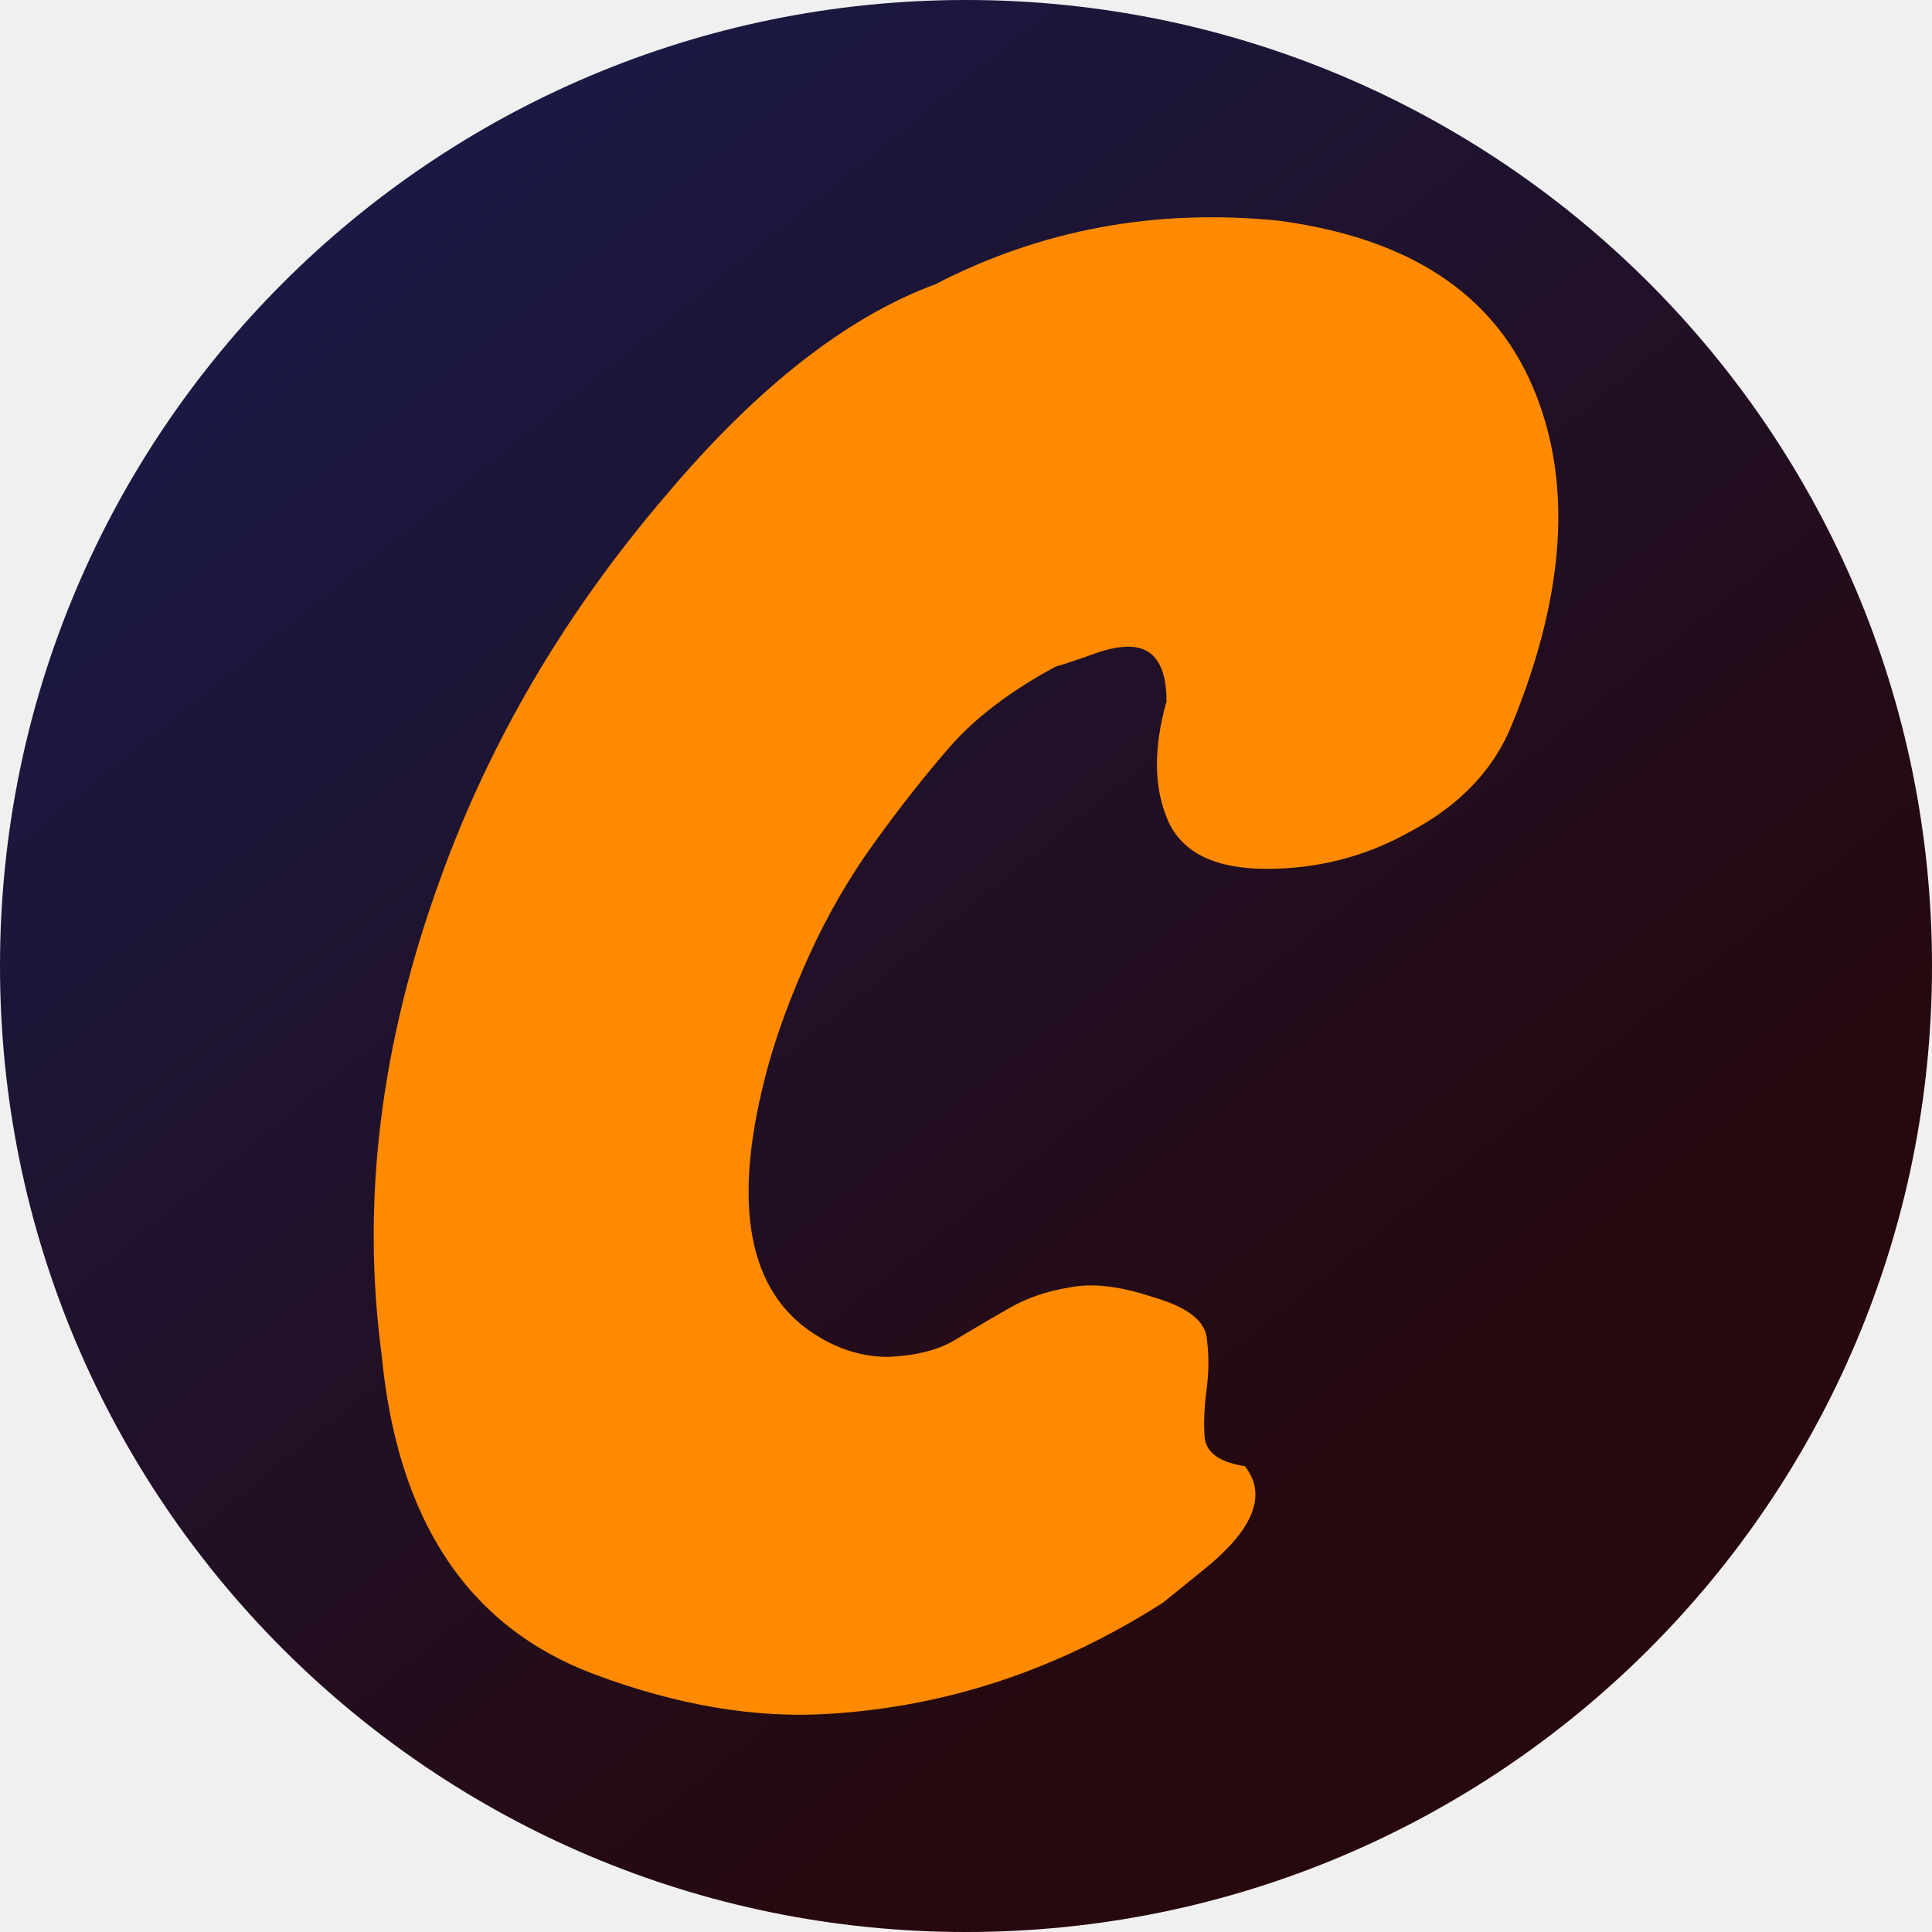
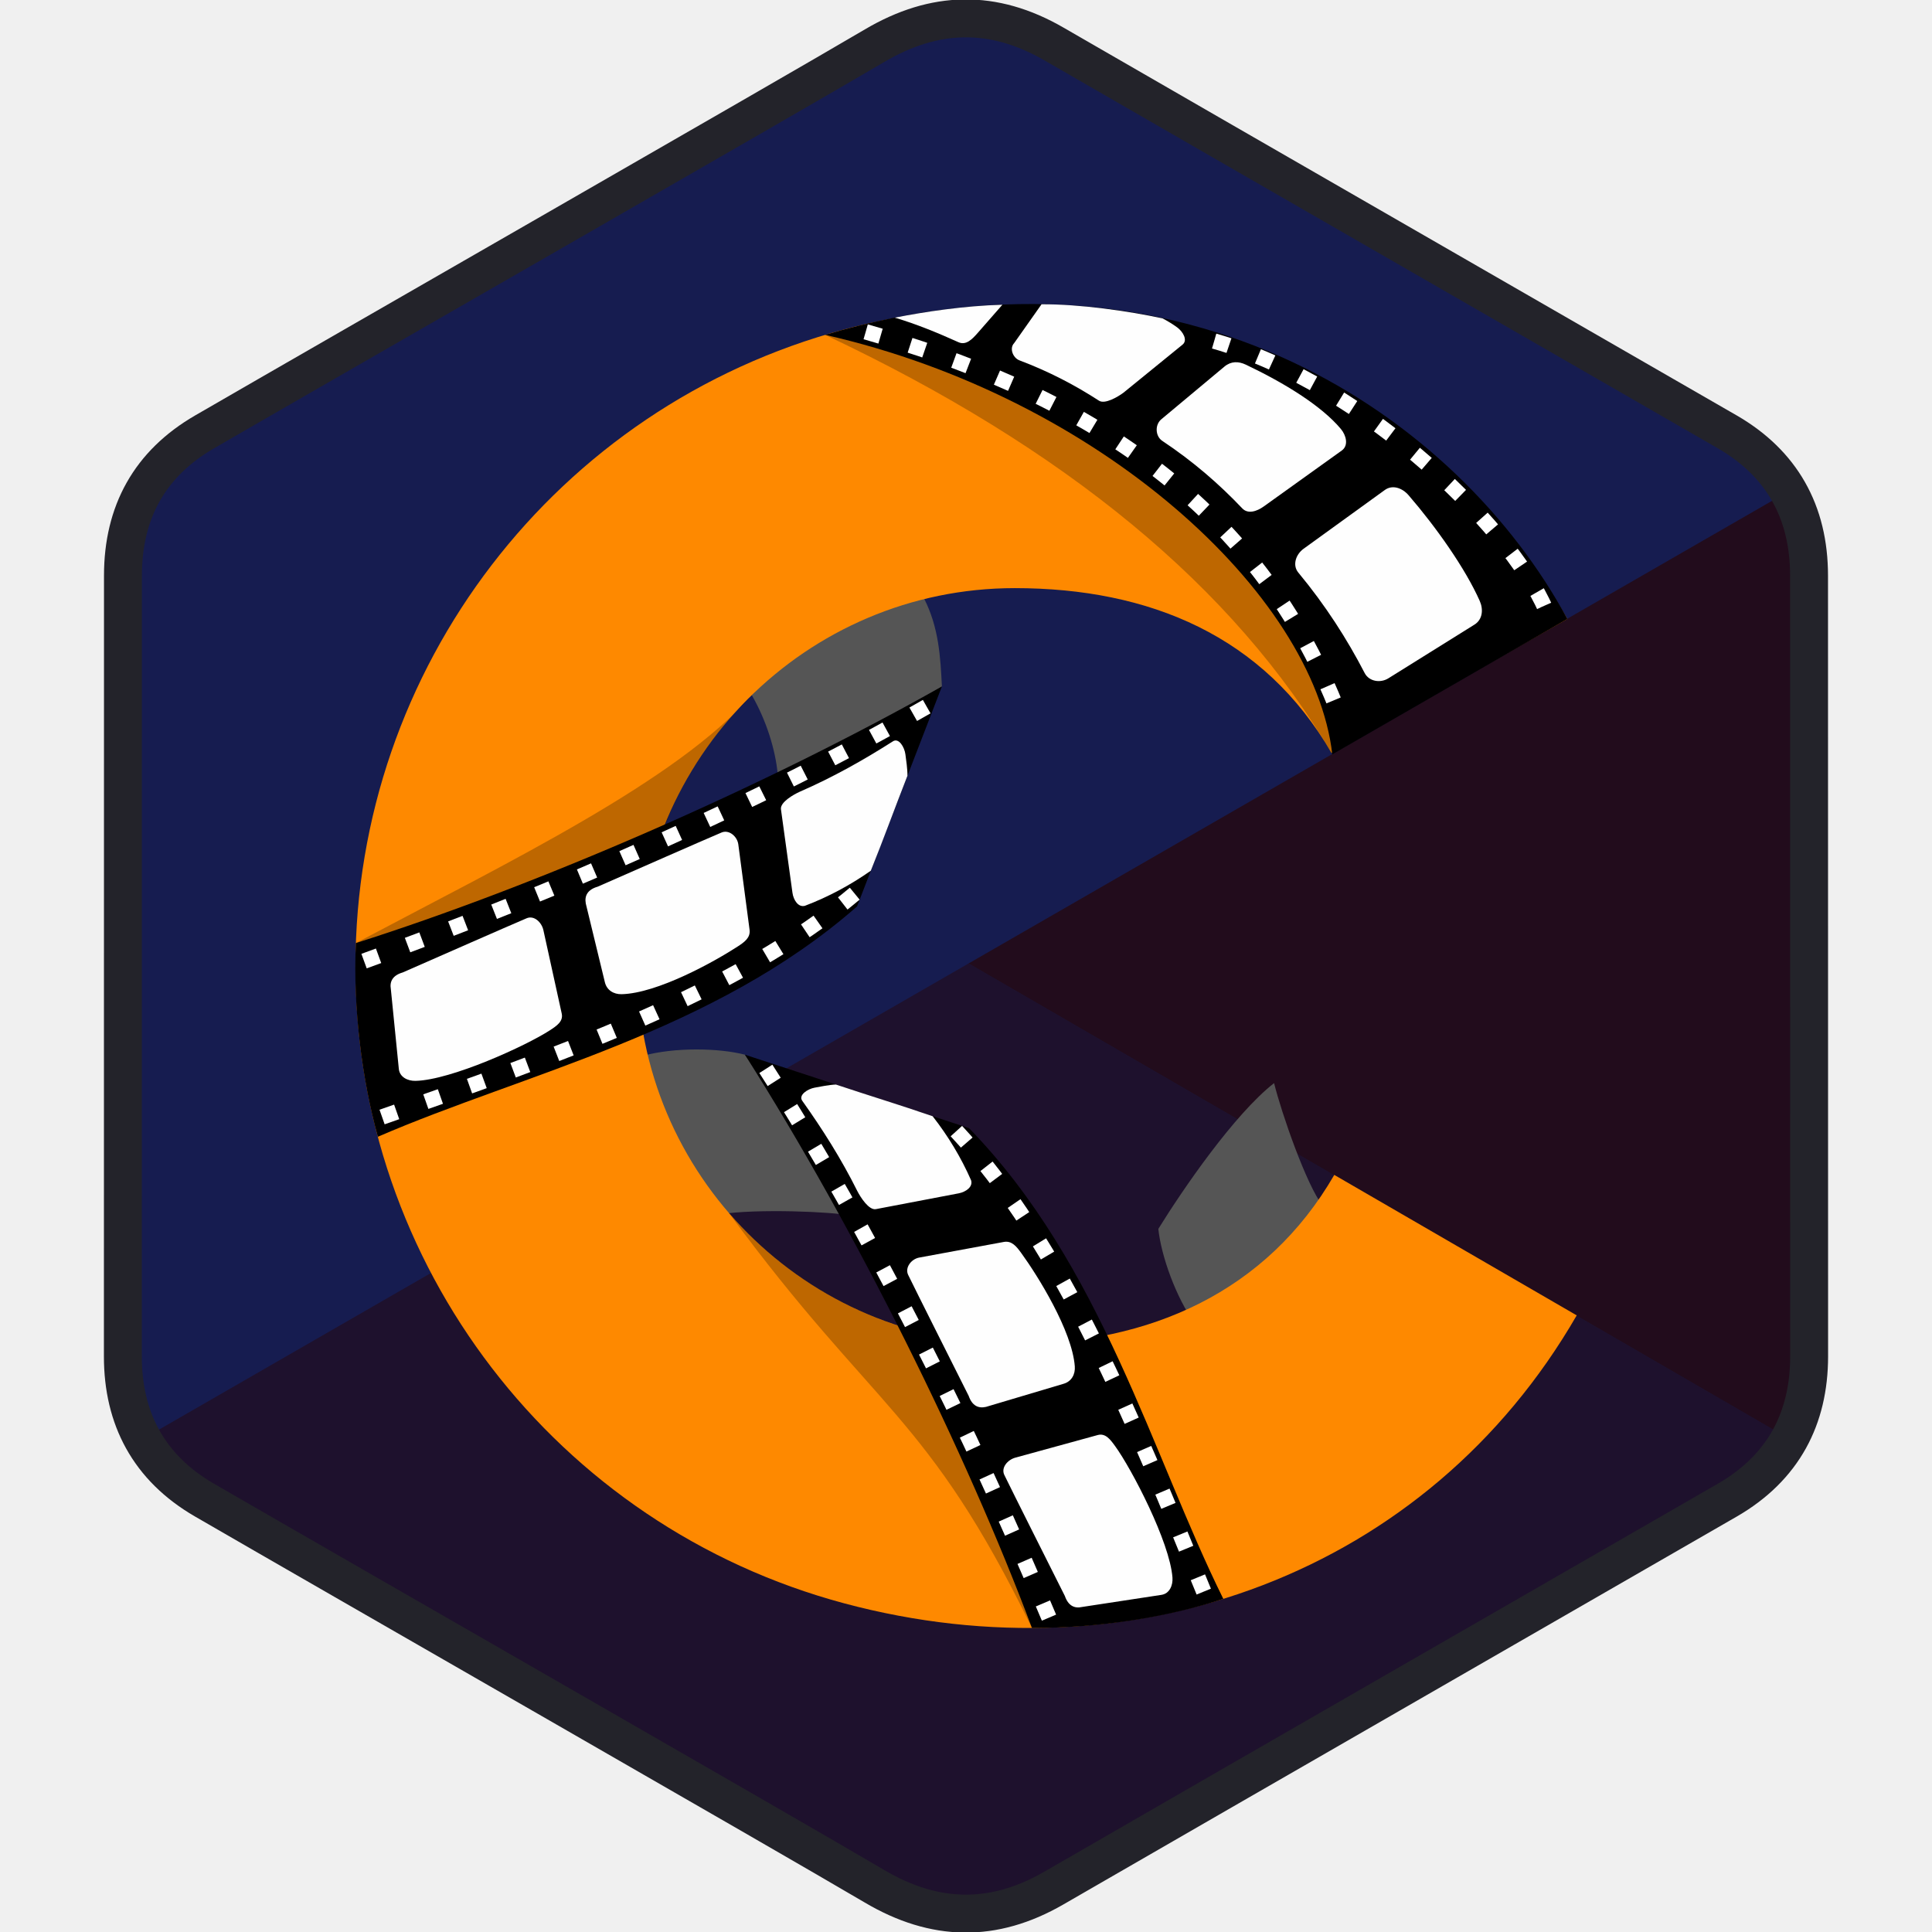
- <svg xmlns="http://www.w3.org/2000/svg" xmlns:xlink="http://www.w3.org/1999/xlink" width="1000" height="1000" viewBox="0 0 264.583 264.583" version="1.1" id="svg8">
-   <defs id="defs2">
-     <linearGradient id="linearGradient899">
-       <stop style="stop-color:#161c50;stop-opacity:1" offset="0" id="stop895" />
-       <stop style="stop-color:#26070b;stop-opacity:1" offset="1" id="stop897" />
-     </linearGradient>
-     <linearGradient xlink:href="#linearGradient899" id="linearGradient901" x1="25.46" y1="27.371" x2="148.74" y2="180.012" gradientUnits="userSpaceOnUse" gradientTransform="matrix(1.413105,0,0,1.413105,-13.14228,-50.42119)" />
-   </defs>
+ <svg xmlns="http://www.w3.org/2000/svg" width="1000" height="1000" viewBox="0 0 264.583 264.583" version="1.1" id="svg8">
+   <defs id="defs2" />
  <g id="layer1">
-     <circle style="opacity:0.996;fill:url(#linearGradient901);fill-opacity:1;stroke:none;stroke-width:1.869;stroke-linecap:round;stroke-linejoin:round" id="path70" cx="132.292" cy="132.292" r="132.292" />
-     <g aria-label="C" id="text12" style="font-style:normal;font-variant:normal;font-weight:normal;font-stretch:normal;font-size:249.381px;line-height:1.25;font-family:Knewave;-inkscape-font-specification:Knewave;fill:#ff8a00;fill-opacity:1;stroke-width:6.235" transform="translate(6.207688,-2.855233)">
-       <path d="m 153.545,98.897 q 0,-7.481 -5.237,-7.481 -1.995,0 -4.738,0.998 -2.743,0.998 -5.237,1.746 -9.227,4.988 -14.464,10.973 -4.988,5.736 -10.225,12.968 -5.237,7.232 -8.978,15.462 -3.741,8.23 -5.736,15.462 -7.232,26.684 5.486,35.911 5.237,3.741 10.973,3.741 5.985,-0.249 9.476,-2.494 3.741,-2.244 7.232,-4.239 3.491,-1.995 7.98,-2.743 4.738,-0.998 11.472,1.247 6.983,1.995 7.481,5.486 0.499,3.491 0,7.232 -0.499,3.741 -0.249,6.733 0.499,2.993 5.486,3.741 4.738,5.985 -5.985,14.464 -2.743,2.244 -5.237,4.239 -21.447,13.716 -45.637,15.212 -15.212,0.998 -32.42,-5.486 Q 49.304,222.341 46.062,188.425 41.823,157.003 54.042,123.337 64.267,94.907 84.966,70.717 103.669,48.523 121.874,41.789 q 21.696,-11.222 46.884,-8.728 26.684,3.491 34.913,22.694 8.23,19.202 -2.743,46.135 -3.741,9.476 -14.215,14.963 -8.978,4.988 -19.452,4.988 -10.474,0 -13.467,-6.484 -2.993,-6.733 -0.249,-16.459 z" style="font-style:normal;font-variant:normal;font-weight:normal;font-stretch:normal;font-family:Knewave;-inkscape-font-specification:Knewave;fill:#ff8a00;fill-opacity:1;stroke-width:6.235" id="path837" />
+     <g id="g2063">
+       <g id="g2025">
+         <path d="m 247.745,78.825 c -0.002,-4.364 -0.935,-8.22 -2.823,-11.53 -1.854,-3.255 -4.631,-5.982 -8.355,-8.139 C 205.824,41.429 175.051,23.757 144.318,6.012 136.032,1.229 127.999,1.403 119.775,6.255 107.538,13.472 46.273,48.572 28.017,59.146 c -7.518,4.352 -11.177,11.013 -11.179,19.671 -0.012,35.649 0,71.298 -0.012,106.948 0.002,4.268 0.895,8.05 2.7,11.31 1.855,3.353 4.67,6.156 8.481,8.361 18.257,10.574 79.53,45.672 91.764,52.89 8.228,4.855 16.261,5.028 24.549,0.243 30.734,-17.746 61.509,-35.417 92.257,-53.144 3.81,-2.205 6.626,-5.009 8.481,-8.36 1.802,-3.26 2.697,-7.041 2.699,-11.311 0,0 0,-71.28 -0.012,-106.93" fill="#5c8dbc" id="path14-62" style="fill:#161c50;fill-opacity:1;stroke:none;stroke-width:0.904;stroke-opacity:1" />
+         <path d="M 132.645,131.944 19.527,197.075 c 1.855,3.353 4.67,6.156 8.481,8.361 18.257,10.574 79.53,45.672 91.764,52.89 8.228,4.855 16.261,5.028 24.549,0.243 30.734,-17.746 61.509,-35.417 92.256,-53.144 3.81,-2.205 6.626,-5.009 8.481,-8.36 L 132.645,131.944" fill="#1a4674" id="path16-9" style="fill:#26070b;fill-opacity:0.502;stroke-width:0.904" />
+         <path d="m 247.745,78.825 c -0.002,-4.364 -0.935,-8.22 -2.823,-11.53 L 132.645,131.944 245.058,197.066 c 1.802,-3.26 2.697,-7.041 2.699,-11.311 0,0 0,-71.28 -0.012,-106.93" fill="#1b598e" id="path20-1" style="fill:#26070b;fill-opacity:0.75;stroke-width:0.904" />
+         <path d="m 247.745,78.825 c -0.002,-4.364 -0.935,-8.22 -2.823,-11.53 -1.854,-3.255 -4.631,-5.982 -8.355,-8.139 C 205.824,41.429 175.051,23.757 144.318,6.012 136.032,1.229 127.999,1.403 119.775,6.255 107.538,13.472 46.273,48.572 28.017,59.146 c -7.518,4.352 -11.177,11.013 -11.179,19.671 -0.012,35.649 0,71.298 -0.012,106.948 0.002,4.268 0.895,8.05 2.7,11.31 1.855,3.353 4.67,6.156 8.481,8.361 18.257,10.574 79.53,45.672 91.764,52.89 8.228,4.855 16.261,5.028 24.549,0.243 30.734,-17.746 61.509,-35.417 92.257,-53.144 3.81,-2.205 6.626,-5.009 8.481,-8.36 1.802,-3.26 2.697,-7.041 2.699,-11.311 0,0 0,-71.28 -0.012,-106.93" fill="#5c8dbc" id="path14-3-2" style="fill:none;fill-opacity:1;stroke:#23232a;stroke-width:5.191;stroke-miterlimit:4;stroke-dasharray:none;stroke-opacity:1" />
+       </g>
+       <g id="g2015" transform="translate(0.08044981,-0.00910746)">
+         <path style="fill:#555555;fill-opacity:1;stroke:none;stroke-width:0.283px;stroke-linecap:butt;stroke-linejoin:miter;stroke-opacity:1" d="m 126.451,81.939 c 2.053,4.018 2.255,8.048 2.461,12.077 -5.275,3.663 -15.771,10.258 -22.487,12.007 -0.314,-3.39 -1.593,-7.429 -3.551,-10.819 5.267,-6.243 15.756,-12.291 23.576,-13.266 z" id="path1098" />
+         <path style="fill:#555555;fill-opacity:1;stroke:none;stroke-width:0.283px;stroke-linecap:butt;stroke-linejoin:miter;stroke-opacity:1" d="m 87.999,144.594 c 4.29,-1.176 10.343,-1.079 13.936,-0.146 3.93,5.079 11.056,15.222 13.15,21.838 -4.076,-0.484 -14.684,-0.743 -18.101,0.366 -6.506,-4.939 -7.61,-14.298 -8.985,-22.058 z" id="path1098-3" />
+         <path style="fill:#555555;fill-opacity:1;stroke:none;stroke-width:0.283px;stroke-linecap:butt;stroke-linejoin:miter;stroke-opacity:1" d="m 163.566,181.303 c -2.604,-3.607 -4.631,-9.311 -5.016,-13.003 3.382,-5.459 10.388,-15.685 15.853,-19.963 0.974,3.987 4.444,14.015 6.679,16.827 -2.348,7.823 -10.73,12.133 -17.517,16.139 z" id="path1098-3-6" />
+         <path id="path871-0-8" style="opacity:0.996;fill:#ff8a00;fill-opacity:1;stroke:none;stroke-width:5.557;stroke-linecap:round;stroke-linejoin:round;stroke-miterlimit:4;stroke-dasharray:none;stroke-opacity:1" d="m 139.079,42.05 c -7.95,-0.015 -15.868,1.019 -23.547,3.077 -39.48,10.579 -66.932,46.355 -66.932,87.228 1.8e-4,40.872 27.452,76.649 66.932,87.227 39.48,10.579 79.879,-4.04 100.315,-39.437 L 182.645,160.909 c -9.237,15.999 -25.267,23.155 -43.741,23.155 -28.558,-1.2e-4 -51.709,-23.151 -51.709,-51.709 -2.2e-4,-28.558 23.132,-51.804 51.691,-51.804 18.474,7e-5 34.143,6.58 43.38,22.579 L 214.564,84.776 C 198.464,56.889 171.279,42.112 139.079,42.05 Z" />
+         <path style="fill:#000000;fill-opacity:0.25;stroke:none;stroke-width:0.265px;stroke-linecap:butt;stroke-linejoin:miter;stroke-opacity:1" d="m 182.376,103.318 c -13.471,-22.941 -36.623,-41.952 -69.453,-57.451 15.996,2.94 30.198,8.939 41.748,17.331 22.41,14.594 28.72,27.679 27.705,40.12 z" id="path1451" />
+         <g id="g241" transform="translate(-579.8389,-285.8901)">
+           <g id="g1349">
+             <path style="fill:#000000;fill-opacity:1;stroke:none;stroke-width:0.283px;stroke-linecap:butt;stroke-linejoin:miter;stroke-opacity:1" d="m 794.403,370.666 -32.188,18.542 c -2.528,-21.953 -31.841,-48.906 -69.453,-57.451 49.479,-14.645 86.759,11.348 101.642,38.908 z" id="path1072" />
+             <path id="rect868-3-5-3" style="opacity:0.996;fill:#ffffff;fill-opacity:1;stroke-width:0.126;stroke-linecap:round;stroke-linejoin:round" d="m 722.395,327.571 -3.755,5.324 c -0.672,0.693 -0.174,2.013 0.729,2.354 4.079,1.538 7.649,3.42 10.894,5.523 0.81,0.525 2.585,-0.519 3.357,-1.099 l 8.087,-6.579 c 0.749,-0.609 0.048,-1.781 -0.729,-2.354 -0.563,-0.415 -1.248,-0.84 -2.022,-1.244 -4.776,-1.019 -11.313,-1.951 -16.56,-1.926 z" />
+             <path id="rect868-3" style="opacity:0.996;fill:#ffffff;fill-opacity:1;stroke-width:0.17;stroke-linecap:round;stroke-linejoin:round" d="m 758.274,361.056 11.135,-8.055 c 1.056,-0.764 2.398,-0.269 3.25,0.718 3.777,4.372 7.768,10.024 9.743,14.469 0.529,1.191 0.388,2.56 -0.718,3.25 l -11.787,7.353 c -1.106,0.69 -2.65,0.44 -3.25,-0.718 -2.401,-4.637 -5.332,-9.233 -9.091,-13.766 -0.832,-1.004 -0.338,-2.486 0.718,-3.25 z" />
+             <path id="rect868-3-5" style="opacity:0.996;fill:#ffffff;fill-opacity:1;stroke-width:0.151;stroke-linecap:round;stroke-linejoin:round" d="m 738.797,343.32 8.639,-7.213 c 0.908,-0.758 1.928,-0.75 2.955,-0.261 5.132,2.443 10.286,5.558 12.998,8.8 0.727,0.869 1.088,2.26 0.126,2.949 l -10.683,7.658 c -0.962,0.69 -2.176,1.083 -2.955,0.261 -3.122,-3.291 -6.689,-6.405 -10.954,-9.244 -0.944,-0.629 -1.034,-2.191 -0.126,-2.949 z" />
+             <path id="rect868-3-5-5" style="opacity:0.996;fill:#ffffff;fill-opacity:1;stroke-width:0.151;stroke-linecap:round;stroke-linejoin:round" d="m 702.297,329.401 c 3.076,0.916 5.983,2.129 8.716,3.361 1.056,0.476 1.898,-0.42 2.661,-1.291 l 3.36,-3.839 c -5.25,0.143 -10.664,0.969 -14.736,1.769 z" />
+           </g>
+           <path style="fill:none;stroke:#ffffff;stroke-width:2.117;stroke-linecap:butt;stroke-linejoin:miter;stroke-miterlimit:4;stroke-dasharray:2.117, 4.233;stroke-dashoffset:0;stroke-opacity:1" d="m 698.314,331.341 c 27.042,7.669 53.818,21.844 65.461,54.044" id="path1407" />
+           <path style="fill:none;stroke:#ffffff;stroke-width:2.117;stroke-linecap:butt;stroke-linejoin:miter;stroke-miterlimit:4;stroke-dasharray:2.117, 4.233;stroke-dashoffset:0;stroke-opacity:1" d="m 746.038,332.609 c 21.049,5.992 41.847,26.674 45.852,37.89" id="path1407-0" />
+         </g>
+         <path style="fill:#000000;fill-opacity:0.25;stroke:none;stroke-width:0.265px;stroke-linecap:butt;stroke-linejoin:miter;stroke-opacity:1" d="M 48.654,129.16 C 69.738,117.978 92.699,106.881 102.874,95.204 97.417,100.695 93.219,106.767 90.736,113.773 76.721,120.284 62.73,129.474 48.654,129.16 Z" id="path1453" />
+         <g id="g517" transform="translate(-579.8389,-285.8901)">
+           <path style="fill:#000000;fill-opacity:1;stroke:none;stroke-width:0.283px;stroke-linecap:butt;stroke-linejoin:miter;stroke-opacity:1" d="m 628.493,415.05 c -0.413,8.842 0.838,18.697 3.012,26.526 20.127,-8.716 45.975,-14.307 65.623,-31.541 l 11.623,-30.13 c -24.854,14.035 -55.728,27.361 -80.257,35.145 z" id="path1096" />
+           <path id="rect868-3-5-3-3" style="opacity:0.996;fill:#ffffff;fill-opacity:1;stroke-width:0.126;stroke-linecap:round;stroke-linejoin:round" d="m 699.014,405.143 c -2.813,1.972 -5.815,3.585 -9.023,4.804 -0.932,0.253 -1.575,-0.821 -1.706,-1.778 l -1.577,-11.443 c -0.132,-0.956 1.706,-2.01 2.586,-2.405 4.548,-1.98 8.737,-4.346 12.751,-6.901 0.814,-0.518 1.582,0.82 1.706,1.778 0.09,0.693 0.3,2.068 0.279,2.941 -1.837,4.694 -3.175,8.425 -5.016,13.004 z" />
+           <path id="rect868-3-6-2" style="opacity:0.996;fill:#ffffff;fill-opacity:1;stroke-width:0.144;stroke-linecap:round;stroke-linejoin:round" d="m 659.978,409.625 2.619,10.799 c 0.26,1.072 1.194,1.655 2.296,1.628 4.885,-0.118 12.669,-4.434 15.889,-6.532 0.924,-0.602 1.772,-1.203 1.628,-2.296 l -1.541,-11.686 c -0.144,-1.093 -1.271,-2.064 -2.296,-1.628 -2.96,1.259 -11.572,5.054 -16.966,7.419 -1.361,0.395 -1.82,1.218 -1.628,2.296 z" />
+           <path id="rect868-3-6-2-6" style="opacity:0.996;fill:#ffffff;fill-opacity:1;stroke-width:0.144;stroke-linecap:round;stroke-linejoin:round" d="m 633.285,421.369 1.093,10.925 c 0.11,1.097 1.194,1.655 2.296,1.628 4.885,-0.118 15.164,-4.824 18.384,-6.921 0.924,-0.602 1.865,-1.219 1.628,-2.296 l -2.511,-11.423 c -0.237,-1.077 -1.271,-2.064 -2.296,-1.628 -2.96,1.259 -11.572,5.054 -16.966,7.419 -1.361,0.395 -1.82,1.218 -1.628,2.296 z" />
+           <path style="fill:none;stroke:#ffffff;stroke-width:2.117;stroke-linecap:butt;stroke-linejoin:miter;stroke-miterlimit:4;stroke-dasharray:2.117, 4.233;stroke-dashoffset:0;stroke-opacity:1" d="m 632.084,438.872 c 23.683,-8.299 48.517,-16.901 64.957,-30.775" id="path1407-6" />
+           <path style="fill:none;stroke:#ffffff;stroke-width:2.117;stroke-linecap:butt;stroke-linejoin:miter;stroke-miterlimit:4;stroke-dasharray:2.117, 4.233;stroke-dashoffset:0;stroke-opacity:1" d="m 706.666,382.671 c -23.04,13.186 -50.066,25.126 -77.859,35.144" id="path1407-6-1" />
+         </g>
+         <path style="fill:#000000;fill-opacity:0.25;stroke:none;stroke-width:0.265px;stroke-linecap:butt;stroke-linejoin:miter;stroke-opacity:1" d="m 141.243,222.957 c -14.32,-29.402 -21.514,-29.638 -41.481,-56.807 6.827,7.877 15.285,12.939 23.749,15.605 9.152,13.791 15.841,27.411 17.732,41.202 z" id="path1457" />
+         <g id="g581" transform="translate(-579.3097,-285.3609)">
+           <path style="fill:#000000;fill-opacity:1;stroke:none;stroke-width:0.283px;stroke-linecap:butt;stroke-linejoin:miter;stroke-opacity:1" d="m 720.553,508.318 c 8.966,0.013 18.498,-1.417 26.203,-3.992 -9.741,-19.652 -16.6,-45.727 -34.823,-64.461 l -30.688,-10.056 c 15.297,24.099 30.271,54.413 39.308,78.509 z" id="path1096-2" />
+           <path id="rect868-3-5-3-3-0" style="opacity:0.996;fill:#ffffff;fill-opacity:1;stroke-width:0.126;stroke-linecap:round;stroke-linejoin:round" d="m 706.951,438.233 c 2.115,2.708 3.88,5.622 5.263,8.764 0.301,0.917 -0.739,1.615 -1.687,1.796 l -11.346,2.165 c -0.948,0.181 -2.095,-1.6 -2.535,-2.459 -2.211,-4.44 -4.79,-8.501 -7.549,-12.378 -0.56,-0.786 0.738,-1.622 1.687,-1.796 0.688,-0.126 2.05,-0.406 2.922,-0.43 4.782,1.593 8.578,2.737 13.245,4.339 z" />
+           <path id="rect868-3-6-2-61" style="opacity:0.996;fill:#ffffff;fill-opacity:1;stroke-width:0.144;stroke-linecap:round;stroke-linejoin:round" d="m 714.264,478.038 10.649,-3.171 c 1.057,-0.315 1.591,-1.278 1.508,-2.377 -0.369,-4.873 -5.081,-12.424 -7.342,-15.531 -0.649,-0.892 -1.293,-1.708 -2.377,-1.508 l -11.591,2.141 c -1.084,0.2 -1.996,1.376 -1.508,2.377 1.409,2.892 5.644,11.296 8.284,16.562 0.465,1.339 1.31,1.754 2.377,1.508 z" />
+           <path id="rect868-3-6-2-6-55" style="opacity:0.996;fill:#ffffff;fill-opacity:1;stroke-width:0.144;stroke-linecap:round;stroke-linejoin:round" d="m 727.433,505.438 10.854,-1.655 c 1.09,-0.166 1.591,-1.278 1.508,-2.377 -0.369,-4.873 -5.598,-14.896 -7.859,-18.003 -0.649,-0.892 -1.314,-1.8 -2.377,-1.508 l -11.279,3.096 c -1.063,0.292 -1.996,1.376 -1.508,2.377 1.409,2.892 5.644,11.296 8.284,16.562 0.465,1.339 1.31,1.754 2.377,1.508 z" />
+           <path style="fill:none;stroke:#ffffff;stroke-width:2.117;stroke-linecap:butt;stroke-linejoin:miter;stroke-miterlimit:4;stroke-dasharray:2.117, 4.233;stroke-dashoffset:0;stroke-opacity:1" d="m 744.082,503.336 c -9.508,-23.224 -19.378,-47.582 -34.08,-63.285" id="path1407-6-4" />
+           <path style="fill:none;stroke:#ffffff;stroke-width:2.117;stroke-linecap:butt;stroke-linejoin:miter;stroke-miterlimit:4;stroke-dasharray:2.117, 4.233;stroke-dashoffset:0;stroke-opacity:1" d="m 684.114,431.749 c 14.355,22.33 27.672,48.705 39.108,75.946" id="path1407-6-1-7" />
+         </g>
+       </g>
    </g>
  </g>
</svg>
